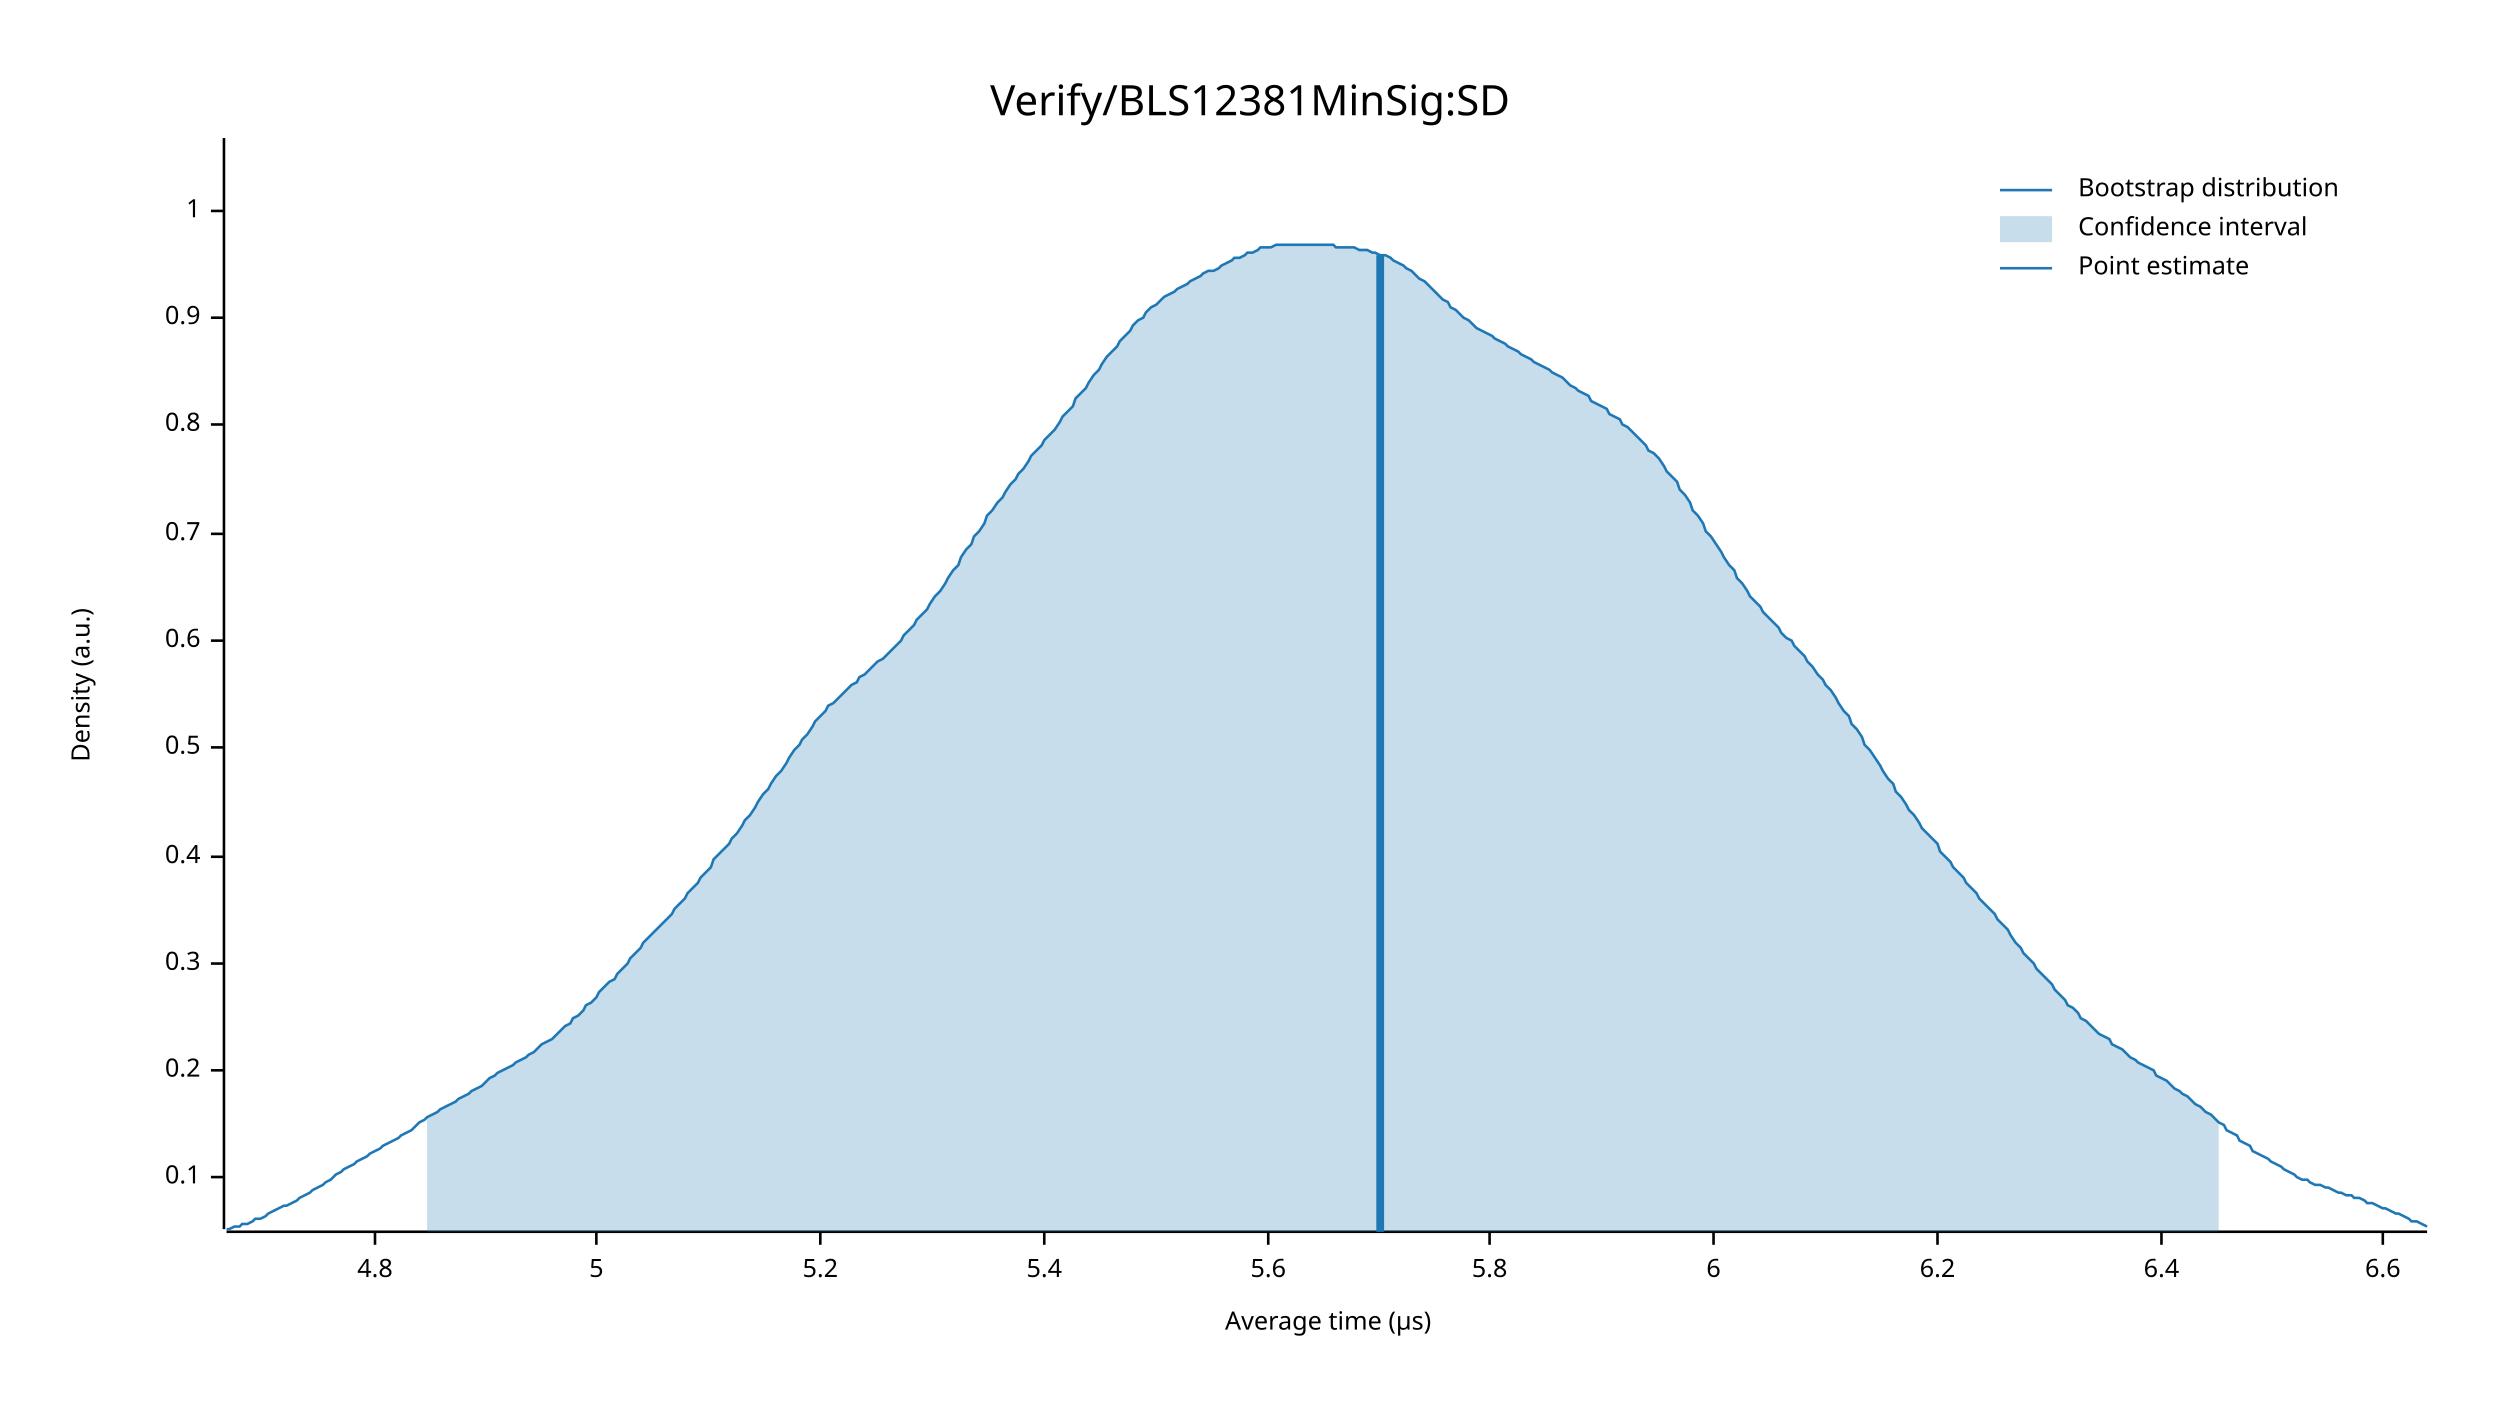
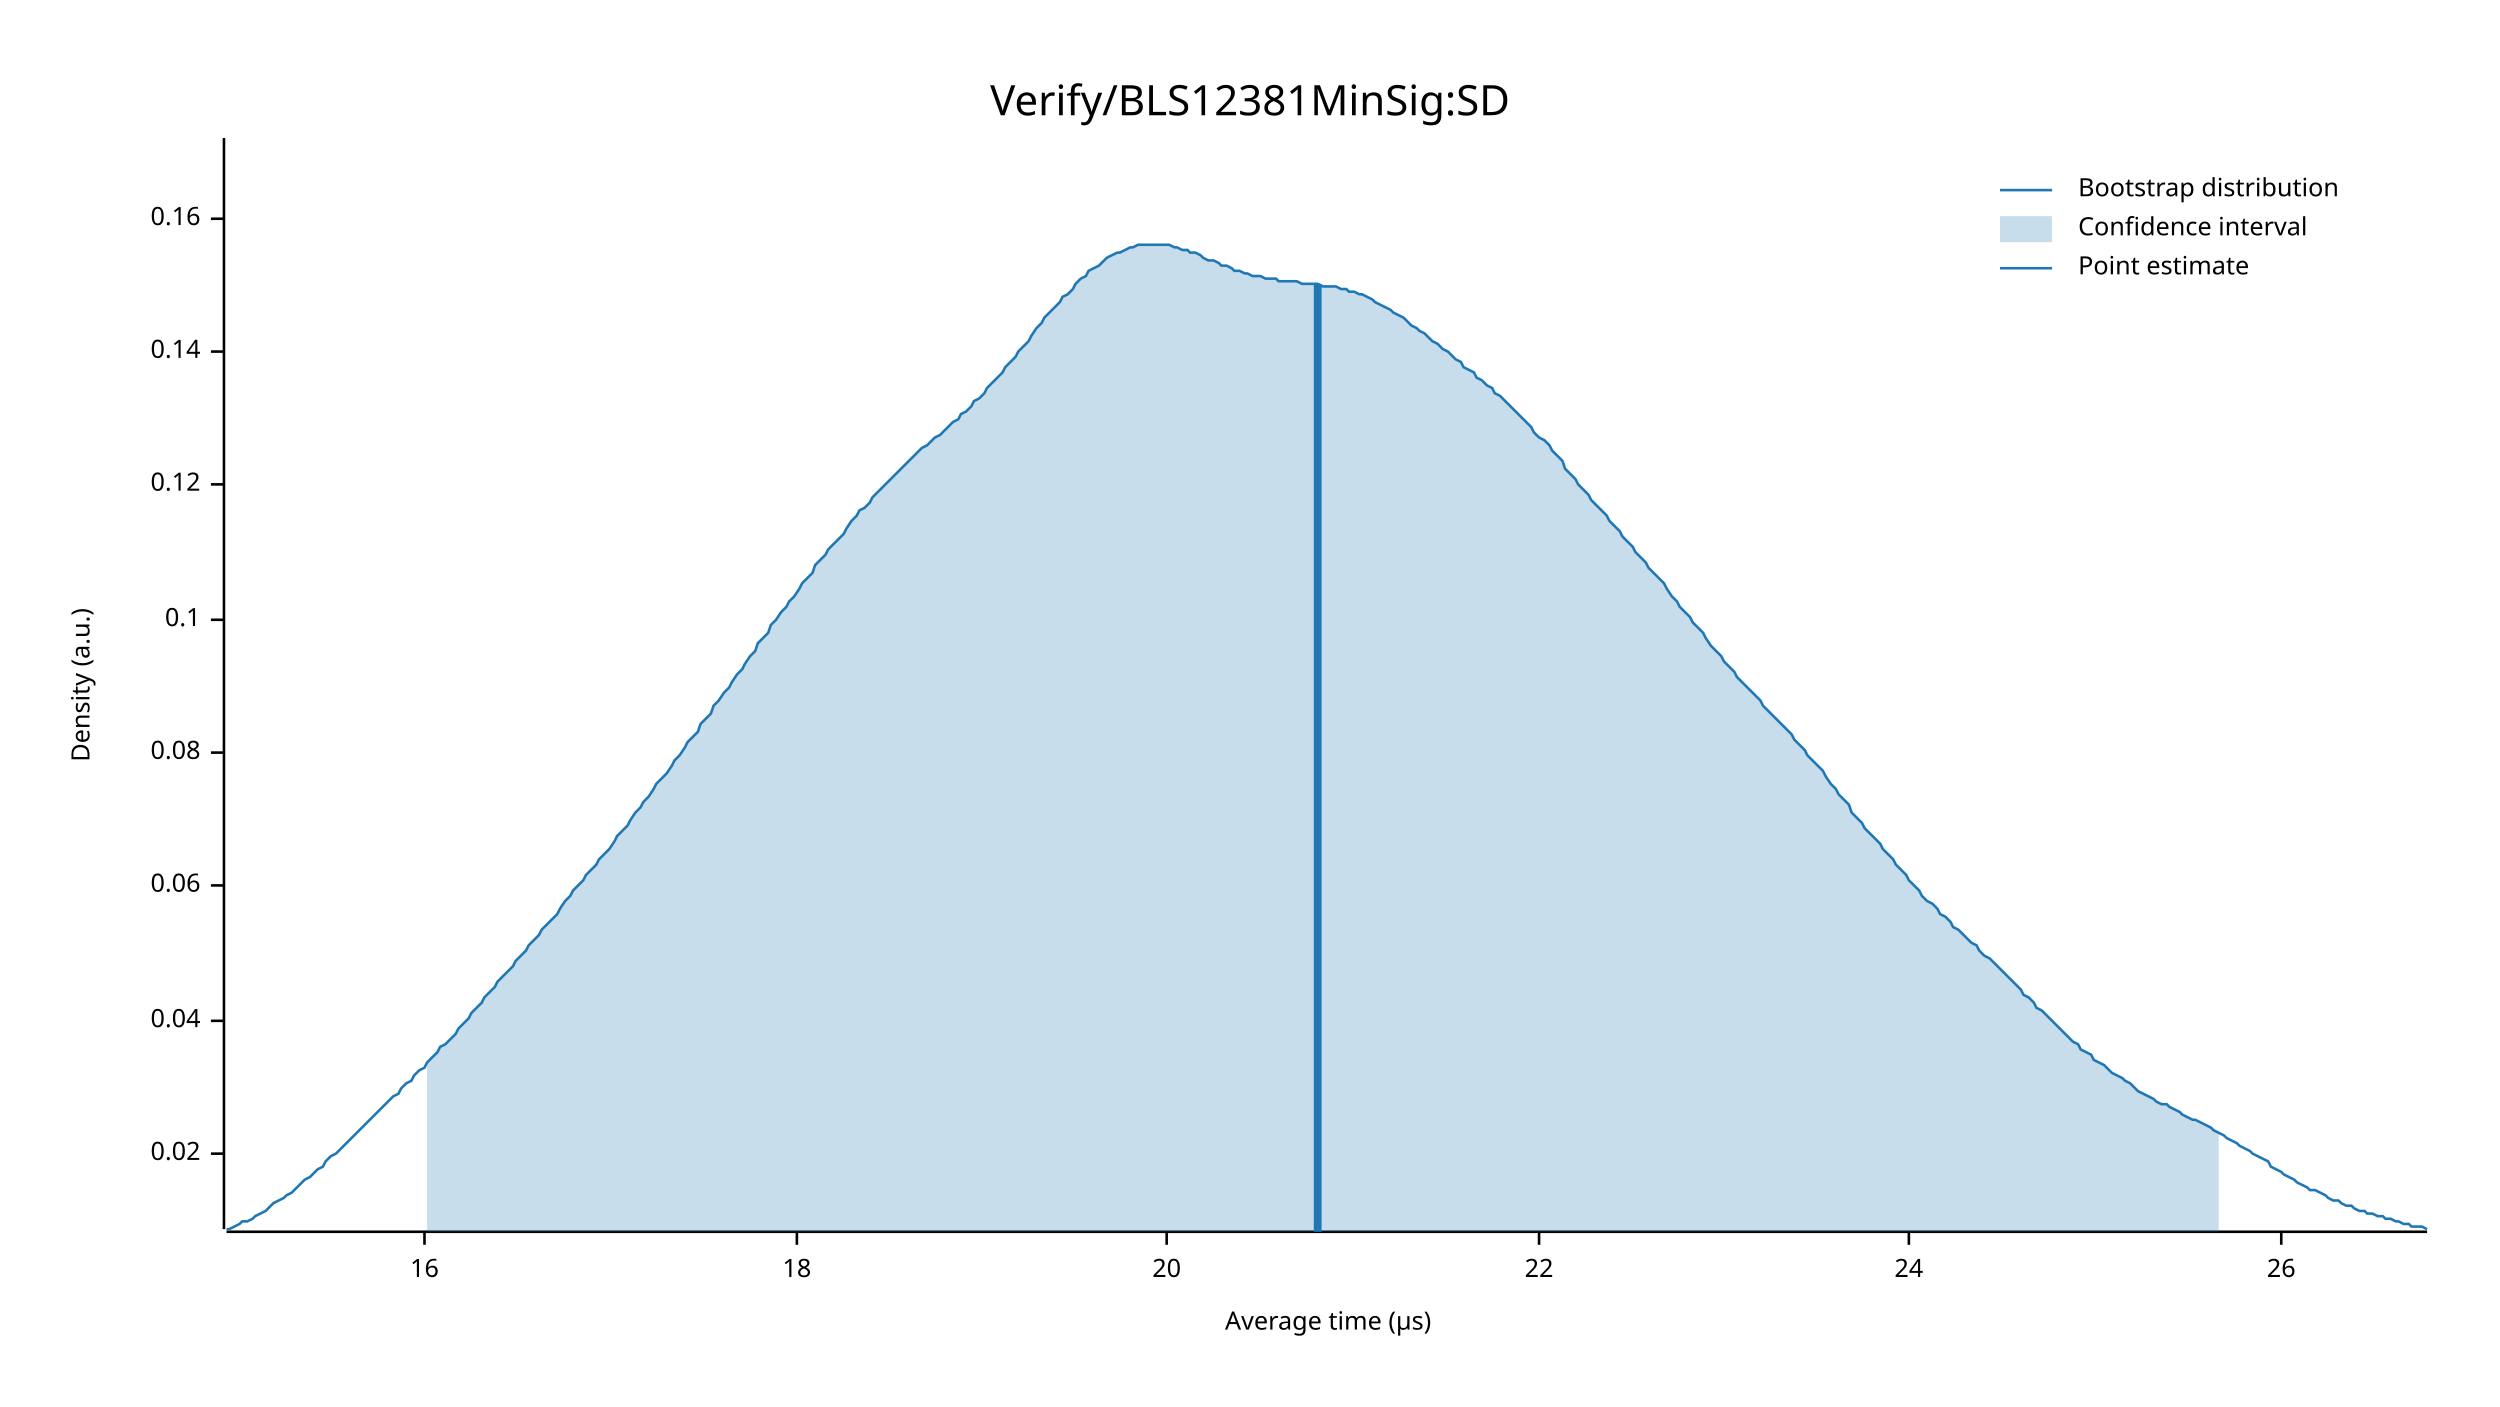
<svg xmlns="http://www.w3.org/2000/svg" width="960" height="540" viewBox="0 0 960 540">
  <text x="480" y="32" dy="0.76em" text-anchor="middle" font-family="sans-serif" font-size="16.129" opacity="1" fill="#000000">
Verify/BLS12381MinSig:SD
</text>
  <text x="27" y="263" dy="0.76em" text-anchor="middle" font-family="sans-serif" font-size="9.677" opacity="1" fill="#000000" transform="rotate(270, 27, 263)">
Density (a.u.)
</text>
  <text x="510" y="513" dy="-0.5ex" text-anchor="middle" font-family="sans-serif" font-size="9.677" opacity="1" fill="#000000">
Average time (µs)
</text>
  <polyline fill="none" opacity="1" stroke="#000000" stroke-width="1" points="86,53 86,472 " />
-   <text x="77" y="452" dy="0.5ex" text-anchor="end" font-family="sans-serif" font-size="9.677" opacity="1" fill="#000000">
+   <text x="77" y="443" dy="0.5ex" text-anchor="end" font-family="sans-serif" font-size="9.677" opacity="1" fill="#000000">
+ 0.02
+ </text>
+   <polyline fill="none" opacity="1" stroke="#000000" stroke-width="1" points="81,443 86,443 " />
+   <text x="77" y="392" dy="0.5ex" text-anchor="end" font-family="sans-serif" font-size="9.677" opacity="1" fill="#000000">
+ 0.04
+ </text>
+   <polyline fill="none" opacity="1" stroke="#000000" stroke-width="1" points="81,392 86,392 " />
+   <text x="77" y="340" dy="0.5ex" text-anchor="end" font-family="sans-serif" font-size="9.677" opacity="1" fill="#000000">
+ 0.06
+ </text>
+   <polyline fill="none" opacity="1" stroke="#000000" stroke-width="1" points="81,340 86,340 " />
+   <text x="77" y="289" dy="0.5ex" text-anchor="end" font-family="sans-serif" font-size="9.677" opacity="1" fill="#000000">
+ 0.08
+ </text>
+   <polyline fill="none" opacity="1" stroke="#000000" stroke-width="1" points="81,289 86,289 " />
+   <text x="77" y="238" dy="0.5ex" text-anchor="end" font-family="sans-serif" font-size="9.677" opacity="1" fill="#000000">
0.1
</text>
-   <polyline fill="none" opacity="1" stroke="#000000" stroke-width="1" points="81,452 86,452 " />
-   <text x="77" y="411" dy="0.5ex" text-anchor="end" font-family="sans-serif" font-size="9.677" opacity="1" fill="#000000">
- 0.2
+   <polyline fill="none" opacity="1" stroke="#000000" stroke-width="1" points="81,238 86,238 " />
+   <text x="77" y="186" dy="0.5ex" text-anchor="end" font-family="sans-serif" font-size="9.677" opacity="1" fill="#000000">
+ 0.12
</text>
-   <polyline fill="none" opacity="1" stroke="#000000" stroke-width="1" points="81,411 86,411 " />
-   <text x="77" y="370" dy="0.5ex" text-anchor="end" font-family="sans-serif" font-size="9.677" opacity="1" fill="#000000">
- 0.3
+   <polyline fill="none" opacity="1" stroke="#000000" stroke-width="1" points="81,186 86,186 " />
+   <text x="77" y="135" dy="0.5ex" text-anchor="end" font-family="sans-serif" font-size="9.677" opacity="1" fill="#000000">
+ 0.14
</text>
-   <polyline fill="none" opacity="1" stroke="#000000" stroke-width="1" points="81,370 86,370 " />
-   <text x="77" y="329" dy="0.5ex" text-anchor="end" font-family="sans-serif" font-size="9.677" opacity="1" fill="#000000">
- 0.4
+   <polyline fill="none" opacity="1" stroke="#000000" stroke-width="1" points="81,135 86,135 " />
+   <text x="77" y="84" dy="0.5ex" text-anchor="end" font-family="sans-serif" font-size="9.677" opacity="1" fill="#000000">
+ 0.16
</text>
-   <polyline fill="none" opacity="1" stroke="#000000" stroke-width="1" points="81,329 86,329 " />
-   <text x="77" y="287" dy="0.5ex" text-anchor="end" font-family="sans-serif" font-size="9.677" opacity="1" fill="#000000">
- 0.5
+   <polyline fill="none" opacity="1" stroke="#000000" stroke-width="1" points="81,84 86,84 " />
+   <polyline fill="none" opacity="1" stroke="#000000" stroke-width="1" points="87,473 932,473 " />
+   <text x="163" y="483" dy="0.76em" text-anchor="middle" font-family="sans-serif" font-size="9.677" opacity="1" fill="#000000">
+ 16
</text>
-   <polyline fill="none" opacity="1" stroke="#000000" stroke-width="1" points="81,287 86,287 " />
-   <text x="77" y="246" dy="0.5ex" text-anchor="end" font-family="sans-serif" font-size="9.677" opacity="1" fill="#000000">
- 0.6
+   <polyline fill="none" opacity="1" stroke="#000000" stroke-width="1" points="163,473 163,478 " />
+   <text x="306" y="483" dy="0.76em" text-anchor="middle" font-family="sans-serif" font-size="9.677" opacity="1" fill="#000000">
+ 18
</text>
-   <polyline fill="none" opacity="1" stroke="#000000" stroke-width="1" points="81,246 86,246 " />
-   <text x="77" y="205" dy="0.5ex" text-anchor="end" font-family="sans-serif" font-size="9.677" opacity="1" fill="#000000">
- 0.7
+   <polyline fill="none" opacity="1" stroke="#000000" stroke-width="1" points="306,473 306,478 " />
+   <text x="448" y="483" dy="0.76em" text-anchor="middle" font-family="sans-serif" font-size="9.677" opacity="1" fill="#000000">
+ 20
</text>
-   <polyline fill="none" opacity="1" stroke="#000000" stroke-width="1" points="81,205 86,205 " />
-   <text x="77" y="163" dy="0.5ex" text-anchor="end" font-family="sans-serif" font-size="9.677" opacity="1" fill="#000000">
- 0.8
+   <polyline fill="none" opacity="1" stroke="#000000" stroke-width="1" points="448,473 448,478 " />
+   <text x="591" y="483" dy="0.76em" text-anchor="middle" font-family="sans-serif" font-size="9.677" opacity="1" fill="#000000">
+ 22
</text>
-   <polyline fill="none" opacity="1" stroke="#000000" stroke-width="1" points="81,163 86,163 " />
-   <text x="77" y="122" dy="0.5ex" text-anchor="end" font-family="sans-serif" font-size="9.677" opacity="1" fill="#000000">
- 0.9
+   <polyline fill="none" opacity="1" stroke="#000000" stroke-width="1" points="591,473 591,478 " />
+   <text x="733" y="483" dy="0.76em" text-anchor="middle" font-family="sans-serif" font-size="9.677" opacity="1" fill="#000000">
+ 24
</text>
-   <polyline fill="none" opacity="1" stroke="#000000" stroke-width="1" points="81,122 86,122 " />
-   <text x="77" y="81" dy="0.5ex" text-anchor="end" font-family="sans-serif" font-size="9.677" opacity="1" fill="#000000">
- 1
+   <polyline fill="none" opacity="1" stroke="#000000" stroke-width="1" points="733,473 733,478 " />
+   <text x="876" y="483" dy="0.76em" text-anchor="middle" font-family="sans-serif" font-size="9.677" opacity="1" fill="#000000">
+ 26
</text>
-   <polyline fill="none" opacity="1" stroke="#000000" stroke-width="1" points="81,81 86,81 " />
-   <polyline fill="none" opacity="1" stroke="#000000" stroke-width="1" points="87,473 932,473 " />
-   <text x="144" y="483" dy="0.76em" text-anchor="middle" font-family="sans-serif" font-size="9.677" opacity="1" fill="#000000">
- 4.8
- </text>
-   <polyline fill="none" opacity="1" stroke="#000000" stroke-width="1" points="144,473 144,478 " />
-   <text x="229" y="483" dy="0.76em" text-anchor="middle" font-family="sans-serif" font-size="9.677" opacity="1" fill="#000000">
- 5
- </text>
-   <polyline fill="none" opacity="1" stroke="#000000" stroke-width="1" points="229,473 229,478 " />
-   <text x="315" y="483" dy="0.76em" text-anchor="middle" font-family="sans-serif" font-size="9.677" opacity="1" fill="#000000">
- 5.2
- </text>
-   <polyline fill="none" opacity="1" stroke="#000000" stroke-width="1" points="315,473 315,478 " />
-   <text x="401" y="483" dy="0.76em" text-anchor="middle" font-family="sans-serif" font-size="9.677" opacity="1" fill="#000000">
- 5.4
- </text>
-   <polyline fill="none" opacity="1" stroke="#000000" stroke-width="1" points="401,473 401,478 " />
-   <text x="487" y="483" dy="0.76em" text-anchor="middle" font-family="sans-serif" font-size="9.677" opacity="1" fill="#000000">
- 5.6
- </text>
-   <polyline fill="none" opacity="1" stroke="#000000" stroke-width="1" points="487,473 487,478 " />
-   <text x="572" y="483" dy="0.76em" text-anchor="middle" font-family="sans-serif" font-size="9.677" opacity="1" fill="#000000">
- 5.8
- </text>
-   <polyline fill="none" opacity="1" stroke="#000000" stroke-width="1" points="572,473 572,478 " />
-   <text x="658" y="483" dy="0.76em" text-anchor="middle" font-family="sans-serif" font-size="9.677" opacity="1" fill="#000000">
- 6
- </text>
-   <polyline fill="none" opacity="1" stroke="#000000" stroke-width="1" points="658,473 658,478 " />
-   <text x="744" y="483" dy="0.76em" text-anchor="middle" font-family="sans-serif" font-size="9.677" opacity="1" fill="#000000">
- 6.2
- </text>
-   <polyline fill="none" opacity="1" stroke="#000000" stroke-width="1" points="744,473 744,478 " />
-   <text x="830" y="483" dy="0.76em" text-anchor="middle" font-family="sans-serif" font-size="9.677" opacity="1" fill="#000000">
- 6.4
- </text>
-   <polyline fill="none" opacity="1" stroke="#000000" stroke-width="1" points="830,473 830,478 " />
-   <text x="915" y="483" dy="0.76em" text-anchor="middle" font-family="sans-serif" font-size="9.677" opacity="1" fill="#000000">
- 6.6
- </text>
-   <polyline fill="none" opacity="1" stroke="#000000" stroke-width="1" points="915,473 915,478 " />
-   <polyline fill="none" opacity="1" stroke="#1F78B4" stroke-width="1" points="87,472 88,472 90,471 92,471 93,470 95,470 97,469 98,468 100,468 102,467 103,466 105,465 107,464 109,463 110,463 112,462 114,461 115,460 117,459 119,458 120,457 122,456 124,455 125,454 127,453 129,451 131,450 132,449 134,448 136,447 137,446 139,445 141,444 142,443 144,442 146,441 147,440 149,439 151,438 153,437 154,436 156,435 158,434 159,433 161,431 163,430 164,429 166,428 168,427 169,426 171,425 173,424 175,423 176,422 178,421 180,420 181,419 183,418 185,417 186,416 188,414 190,413 191,412 193,411 195,410 197,409 198,408 200,407 202,406 203,405 205,404 207,402 208,401 210,400 212,399 214,397 215,396 217,394 219,393 220,391 222,390 224,388 225,386 227,385 229,383 230,381 232,379 234,377 236,376 237,374 239,372 241,370 242,368 244,366 246,364 247,362 249,360 251,358 252,357 254,355 256,353 258,351 259,349 261,347 263,345 264,343 266,341 268,339 269,337 271,335 273,333 274,330 276,328 278,326 280,324 281,322 283,320 285,317 286,315 288,313 290,310 291,308 293,305 295,303 296,301 298,298 300,296 302,293 303,291 305,288 307,286 308,284 310,282 312,279 313,277 315,275 317,273 318,271 320,270 322,268 324,266 325,265 327,263 329,262 330,260 332,259 334,257 335,256 337,254 339,253 341,251 342,250 344,248 346,246 347,244 349,242 351,240 352,238 354,236 356,234 357,232 359,229 361,227 363,224 364,222 366,219 368,217 369,214 371,211 373,209 374,206 376,204 378,201 379,198 381,196 383,193 385,191 386,189 388,186 390,184 391,182 393,180 395,177 396,175 398,173 400,171 401,169 403,167 405,165 407,162 408,160 410,158 412,156 413,153 415,151 417,149 418,147 420,144 422,142 423,140 425,137 427,135 429,133 430,131 432,129 434,127 435,125 437,123 439,122 440,120 442,118 444,117 445,116 447,114 449,113 451,112 452,111 454,110 456,109 457,108 459,107 461,106 462,105 464,104 466,104 468,103 469,102 471,101 473,100 474,99 476,99 478,98 479,97 481,97 483,96 484,95 486,95 488,95 490,94 491,94 493,94 495,94 496,94 498,94 500,94 501,94 503,94 505,94 506,94 508,94 510,94 512,94 513,95 515,95 517,95 518,95 520,95 522,96 523,96 525,96 527,97 528,97 530,98 532,98 534,99 535,100 537,101 539,102 540,103 542,104 544,106 545,107 547,108 549,110 550,111 552,113 554,115 556,116 557,118 559,119 561,121 562,122 564,123 566,125 567,126 569,127 571,128 573,129 574,130 576,131 578,132 579,133 581,134 583,135 584,136 586,137 588,138 589,139 591,140 593,141 595,142 596,143 598,144 600,145 601,146 603,148 605,149 606,150 608,151 610,152 611,154 613,155 615,156 617,157 618,159 620,160 622,161 623,163 625,164 627,166 628,167 630,169 632,171 633,173 635,174 637,176 639,179 640,181 642,183 644,185 645,188 647,190 649,193 650,196 652,198 654,201 655,204 657,206 659,209 661,212 662,214 664,217 666,219 667,222 669,224 671,227 672,229 674,231 676,233 677,235 679,237 681,239 683,241 684,243 686,245 688,246 689,248 691,250 693,252 694,254 696,256 698,259 700,261 701,263 703,265 705,268 706,270 708,273 710,275 711,278 713,280 715,283 716,286 718,288 720,291 722,294 723,296 725,299 727,301 728,304 730,306 732,309 733,311 735,313 737,316 738,318 740,320 742,322 744,324 745,327 747,329 749,331 750,333 752,335 754,337 755,339 757,341 759,343 760,345 762,347 764,349 766,351 767,353 769,355 771,357 772,359 774,362 776,364 777,366 779,368 781,370 782,372 784,374 786,376 788,378 789,380 791,382 793,384 794,386 796,387 798,389 799,391 801,392 803,394 804,395 806,397 808,398 810,399 811,401 813,402 815,403 816,404 818,406 820,407 821,408 823,409 825,410 827,411 828,413 830,414 832,415 833,416 835,418 837,419 838,420 840,421 842,423 843,424 845,425 847,427 849,428 850,429 852,431 854,432 855,434 857,435 859,436 860,438 862,439 864,440 865,442 867,443 869,444 871,445 872,446 874,447 876,448 877,449 879,450 881,451 882,452 884,453 886,453 887,454 889,455 891,455 893,456 894,456 896,457 898,458 899,458 901,459 903,459 904,460 906,460 908,461 909,462 911,462 913,463 915,464 916,464 918,465 920,466 921,466 923,467 925,468 926,469 928,469 930,470 932,471 " />
-   <polygon opacity="0.25" fill="#1F78B4" points="164,429 166,428 168,427 169,426 171,425 173,424 175,423 176,422 178,421 180,420 181,419 183,418 185,417 186,416 188,414 190,413 191,412 193,411 195,410 197,409 198,408 200,407 202,406 203,405 205,404 207,402 208,401 210,400 212,399 214,397 215,396 217,394 219,393 220,391 222,390 224,388 225,386 227,385 229,383 230,381 232,379 234,377 236,376 237,374 239,372 241,370 242,368 244,366 246,364 247,362 249,360 251,358 252,357 254,355 256,353 258,351 259,349 261,347 263,345 264,343 266,341 268,339 269,337 271,335 273,333 274,330 276,328 278,326 280,324 281,322 283,320 285,317 286,315 288,313 290,310 291,308 293,305 295,303 296,301 298,298 300,296 302,293 303,291 305,288 307,286 308,284 310,282 312,279 313,277 315,275 317,273 318,271 320,270 322,268 324,266 325,265 327,263 329,262 330,260 332,259 334,257 335,256 337,254 339,253 341,251 342,250 344,248 346,246 347,244 349,242 351,240 352,238 354,236 356,234 357,232 359,229 361,227 363,224 364,222 366,219 368,217 369,214 371,211 373,209 374,206 376,204 378,201 379,198 381,196 383,193 385,191 386,189 388,186 390,184 391,182 393,180 395,177 396,175 398,173 400,171 401,169 403,167 405,165 407,162 408,160 410,158 412,156 413,153 415,151 417,149 418,147 420,144 422,142 423,140 425,137 427,135 429,133 430,131 432,129 434,127 435,125 437,123 439,122 440,120 442,118 444,117 445,116 447,114 449,113 451,112 452,111 454,110 456,109 457,108 459,107 461,106 462,105 464,104 466,104 468,103 469,102 471,101 473,100 474,99 476,99 478,98 479,97 481,97 483,96 484,95 486,95 488,95 490,94 491,94 493,94 495,94 496,94 498,94 500,94 501,94 503,94 505,94 506,94 508,94 510,94 512,94 513,95 515,95 517,95 518,95 520,95 522,96 523,96 525,96 527,97 528,97 530,98 532,98 534,99 535,100 537,101 539,102 540,103 542,104 544,106 545,107 547,108 549,110 550,111 552,113 554,115 556,116 557,118 559,119 561,121 562,122 564,123 566,125 567,126 569,127 571,128 573,129 574,130 576,131 578,132 579,133 581,134 583,135 584,136 586,137 588,138 589,139 591,140 593,141 595,142 596,143 598,144 600,145 601,146 603,148 605,149 606,150 608,151 610,152 611,154 613,155 615,156 617,157 618,159 620,160 622,161 623,163 625,164 627,166 628,167 630,169 632,171 633,173 635,174 637,176 639,179 640,181 642,183 644,185 645,188 647,190 649,193 650,196 652,198 654,201 655,204 657,206 659,209 661,212 662,214 664,217 666,219 667,222 669,224 671,227 672,229 674,231 676,233 677,235 679,237 681,239 683,241 684,243 686,245 688,246 689,248 691,250 693,252 694,254 696,256 698,259 700,261 701,263 703,265 705,268 706,270 708,273 710,275 711,278 713,280 715,283 716,286 718,288 720,291 722,294 723,296 725,299 727,301 728,304 730,306 732,309 733,311 735,313 737,316 738,318 740,320 742,322 744,324 745,327 747,329 749,331 750,333 752,335 754,337 755,339 757,341 759,343 760,345 762,347 764,349 766,351 767,353 769,355 771,357 772,359 774,362 776,364 777,366 779,368 781,370 782,372 784,374 786,376 788,378 789,380 791,382 793,384 794,386 796,387 798,389 799,391 801,392 803,394 804,395 806,397 808,398 810,399 811,401 813,402 815,403 816,404 818,406 820,407 821,408 823,409 825,410 827,411 828,413 830,414 832,415 833,416 835,418 837,419 838,420 840,421 842,423 843,424 845,425 847,427 849,428 850,429 852,431 852,473 164,473 " />
-   <polyline fill="none" opacity="1" stroke="#1F78B4" stroke-width="3" points="530,473 530,98 " />
+   <polyline fill="none" opacity="1" stroke="#000000" stroke-width="1" points="876,473 876,478 " />
+   <polyline fill="none" opacity="1" stroke="#1F78B4" stroke-width="1" points="87,472 88,472 90,471 92,470 93,469 95,469 97,468 98,467 100,466 102,465 103,464 105,462 107,461 109,460 110,459 112,458 114,456 115,455 117,453 119,452 120,451 122,449 124,448 125,446 127,444 129,443 131,441 132,440 134,438 136,436 137,435 139,433 141,431 142,430 144,428 146,426 147,425 149,423 151,421 153,420 154,418 156,416 158,415 159,413 161,411 163,410 164,408 166,406 168,404 169,402 171,401 173,399 175,397 176,395 178,393 180,391 181,389 183,387 185,385 186,383 188,381 190,379 191,377 193,375 195,373 197,371 198,369 200,367 202,365 203,363 205,361 207,359 208,357 210,355 212,353 214,351 215,349 217,346 219,344 220,342 222,340 224,338 225,336 227,334 229,332 230,330 232,328 234,326 236,323 237,321 239,319 241,317 242,315 244,312 246,310 247,308 249,306 251,303 252,301 254,299 256,297 258,294 259,292 261,290 263,287 264,285 266,283 268,281 269,278 271,276 273,274 274,271 276,269 278,266 280,264 281,262 283,259 285,257 286,255 288,252 290,250 291,247 293,245 295,243 296,240 298,238 300,235 302,233 303,231 305,229 307,226 308,224 310,222 312,220 313,217 315,215 317,213 318,211 320,209 322,207 324,205 325,203 327,200 329,198 330,196 332,195 334,193 335,191 337,189 339,187 341,185 342,184 344,182 346,180 347,179 349,177 351,175 352,174 354,172 356,171 357,170 359,168 361,167 363,165 364,164 366,162 368,161 369,159 371,158 373,156 374,154 376,153 378,151 379,149 381,147 383,145 385,143 386,141 388,139 390,137 391,135 393,133 395,131 396,129 398,126 400,124 401,122 403,120 405,118 407,116 408,114 410,113 412,111 413,109 415,107 417,106 418,104 420,103 422,102 423,101 425,99 427,98 429,97 430,97 432,96 434,95 435,95 437,94 439,94 440,94 442,94 444,94 445,94 447,94 449,94 451,95 452,95 454,96 456,96 457,97 459,97 461,98 462,99 464,100 466,100 468,101 469,102 471,102 473,103 474,104 476,104 478,105 479,105 481,106 483,106 484,106 486,107 488,107 490,107 491,108 493,108 495,108 496,108 498,108 500,109 501,109 503,109 505,109 506,109 508,110 510,110 512,110 513,110 515,111 517,111 518,112 520,112 522,113 523,113 525,114 527,115 528,116 530,117 532,118 534,119 535,120 537,121 539,122 540,123 542,125 544,126 545,127 547,128 549,130 550,131 552,132 554,134 556,135 557,136 559,138 561,139 562,141 564,142 566,143 567,145 569,146 571,148 573,149 574,151 576,152 578,154 579,155 581,157 583,159 584,160 586,162 588,164 589,166 591,168 593,169 595,171 596,173 598,175 600,177 601,180 603,182 605,184 606,186 608,188 610,190 611,192 613,194 615,196 617,198 618,200 620,202 622,204 623,206 625,208 627,210 628,212 630,214 632,216 633,218 635,220 637,222 639,224 640,226 642,229 644,231 645,233 647,235 649,237 650,239 652,241 654,243 655,245 657,248 659,250 661,252 662,254 664,256 666,258 667,260 669,262 671,264 672,265 674,267 676,269 677,271 679,273 681,275 683,277 684,278 686,280 688,282 689,284 691,286 693,288 694,290 696,292 698,294 700,296 701,298 703,301 705,303 706,305 708,307 710,309 711,312 713,314 715,316 716,318 718,320 720,322 722,324 723,326 725,328 727,330 728,332 730,334 732,336 733,338 735,340 737,342 738,344 740,346 742,347 744,349 745,351 747,352 749,354 750,356 752,357 754,359 755,360 757,362 759,363 760,365 762,367 764,368 766,370 767,371 769,373 771,375 772,376 774,378 776,380 777,382 779,383 781,385 782,387 784,388 786,390 788,392 789,393 791,395 793,397 794,398 796,400 798,401 799,403 801,404 803,405 804,407 806,408 808,409 810,411 811,412 813,413 815,414 816,415 818,416 820,418 821,419 823,420 825,421 827,422 828,423 830,424 832,424 833,425 835,426 837,427 838,428 840,429 842,430 843,430 845,431 847,432 849,433 850,434 852,435 854,436 855,437 857,438 859,439 860,440 862,441 864,442 865,443 867,444 869,445 871,446 872,448 874,449 876,450 877,451 879,452 881,453 882,454 884,455 886,456 887,457 889,457 891,458 893,459 894,460 896,461 898,461 899,462 901,463 903,463 904,464 906,465 908,465 909,466 911,466 913,467 915,467 916,468 918,468 920,469 921,469 923,470 925,470 926,471 928,471 930,471 932,472 " />
+   <polygon opacity="0.25" fill="#1F78B4" points="164,408 166,406 168,404 169,402 171,401 173,399 175,397 176,395 178,393 180,391 181,389 183,387 185,385 186,383 188,381 190,379 191,377 193,375 195,373 197,371 198,369 200,367 202,365 203,363 205,361 207,359 208,357 210,355 212,353 214,351 215,349 217,346 219,344 220,342 222,340 224,338 225,336 227,334 229,332 230,330 232,328 234,326 236,323 237,321 239,319 241,317 242,315 244,312 246,310 247,308 249,306 251,303 252,301 254,299 256,297 258,294 259,292 261,290 263,287 264,285 266,283 268,281 269,278 271,276 273,274 274,271 276,269 278,266 280,264 281,262 283,259 285,257 286,255 288,252 290,250 291,247 293,245 295,243 296,240 298,238 300,235 302,233 303,231 305,229 307,226 308,224 310,222 312,220 313,217 315,215 317,213 318,211 320,209 322,207 324,205 325,203 327,200 329,198 330,196 332,195 334,193 335,191 337,189 339,187 341,185 342,184 344,182 346,180 347,179 349,177 351,175 352,174 354,172 356,171 357,170 359,168 361,167 363,165 364,164 366,162 368,161 369,159 371,158 373,156 374,154 376,153 378,151 379,149 381,147 383,145 385,143 386,141 388,139 390,137 391,135 393,133 395,131 396,129 398,126 400,124 401,122 403,120 405,118 407,116 408,114 410,113 412,111 413,109 415,107 417,106 418,104 420,103 422,102 423,101 425,99 427,98 429,97 430,97 432,96 434,95 435,95 437,94 439,94 440,94 442,94 444,94 445,94 447,94 449,94 451,95 452,95 454,96 456,96 457,97 459,97 461,98 462,99 464,100 466,100 468,101 469,102 471,102 473,103 474,104 476,104 478,105 479,105 481,106 483,106 484,106 486,107 488,107 490,107 491,108 493,108 495,108 496,108 498,108 500,109 501,109 503,109 505,109 506,109 508,110 510,110 512,110 513,110 515,111 517,111 518,112 520,112 522,113 523,113 525,114 527,115 528,116 530,117 532,118 534,119 535,120 537,121 539,122 540,123 542,125 544,126 545,127 547,128 549,130 550,131 552,132 554,134 556,135 557,136 559,138 561,139 562,141 564,142 566,143 567,145 569,146 571,148 573,149 574,151 576,152 578,154 579,155 581,157 583,159 584,160 586,162 588,164 589,166 591,168 593,169 595,171 596,173 598,175 600,177 601,180 603,182 605,184 606,186 608,188 610,190 611,192 613,194 615,196 617,198 618,200 620,202 622,204 623,206 625,208 627,210 628,212 630,214 632,216 633,218 635,220 637,222 639,224 640,226 642,229 644,231 645,233 647,235 649,237 650,239 652,241 654,243 655,245 657,248 659,250 661,252 662,254 664,256 666,258 667,260 669,262 671,264 672,265 674,267 676,269 677,271 679,273 681,275 683,277 684,278 686,280 688,282 689,284 691,286 693,288 694,290 696,292 698,294 700,296 701,298 703,301 705,303 706,305 708,307 710,309 711,312 713,314 715,316 716,318 718,320 720,322 722,324 723,326 725,328 727,330 728,332 730,334 732,336 733,338 735,340 737,342 738,344 740,346 742,347 744,349 745,351 747,352 749,354 750,356 752,357 754,359 755,360 757,362 759,363 760,365 762,367 764,368 766,370 767,371 769,373 771,375 772,376 774,378 776,380 777,382 779,383 781,385 782,387 784,388 786,390 788,392 789,393 791,395 793,397 794,398 796,400 798,401 799,403 801,404 803,405 804,407 806,408 808,409 810,411 811,412 813,413 815,414 816,415 818,416 820,418 821,419 823,420 825,421 827,422 828,423 830,424 832,424 833,425 835,426 837,427 838,428 840,429 842,430 843,430 845,431 847,432 849,433 850,434 852,435 852,473 164,473 " />
+   <polyline fill="none" opacity="1" stroke="#1F78B4" stroke-width="3" points="506,473 506,109 " />
  <text x="798" y="68" dy="0.76em" text-anchor="start" font-family="sans-serif" font-size="9.677" opacity="1" fill="#000000">
Bootstrap distribution
</text>
  <text x="798" y="83" dy="0.76em" text-anchor="start" font-family="sans-serif" font-size="9.677" opacity="1" fill="#000000">
Confidence interval
</text>
  <text x="798" y="98" dy="0.76em" text-anchor="start" font-family="sans-serif" font-size="9.677" opacity="1" fill="#000000">
Point estimate
</text>
  <polyline fill="none" opacity="1" stroke="#1F78B4" stroke-width="1" points="768,73 788,73 " />
  <rect x="768" y="83" width="20" height="10" opacity="0.25" fill="#1F78B4" stroke="none" />
  <polyline fill="none" opacity="1" stroke="#1F78B4" stroke-width="1" points="768,103 788,103 " />
</svg>
